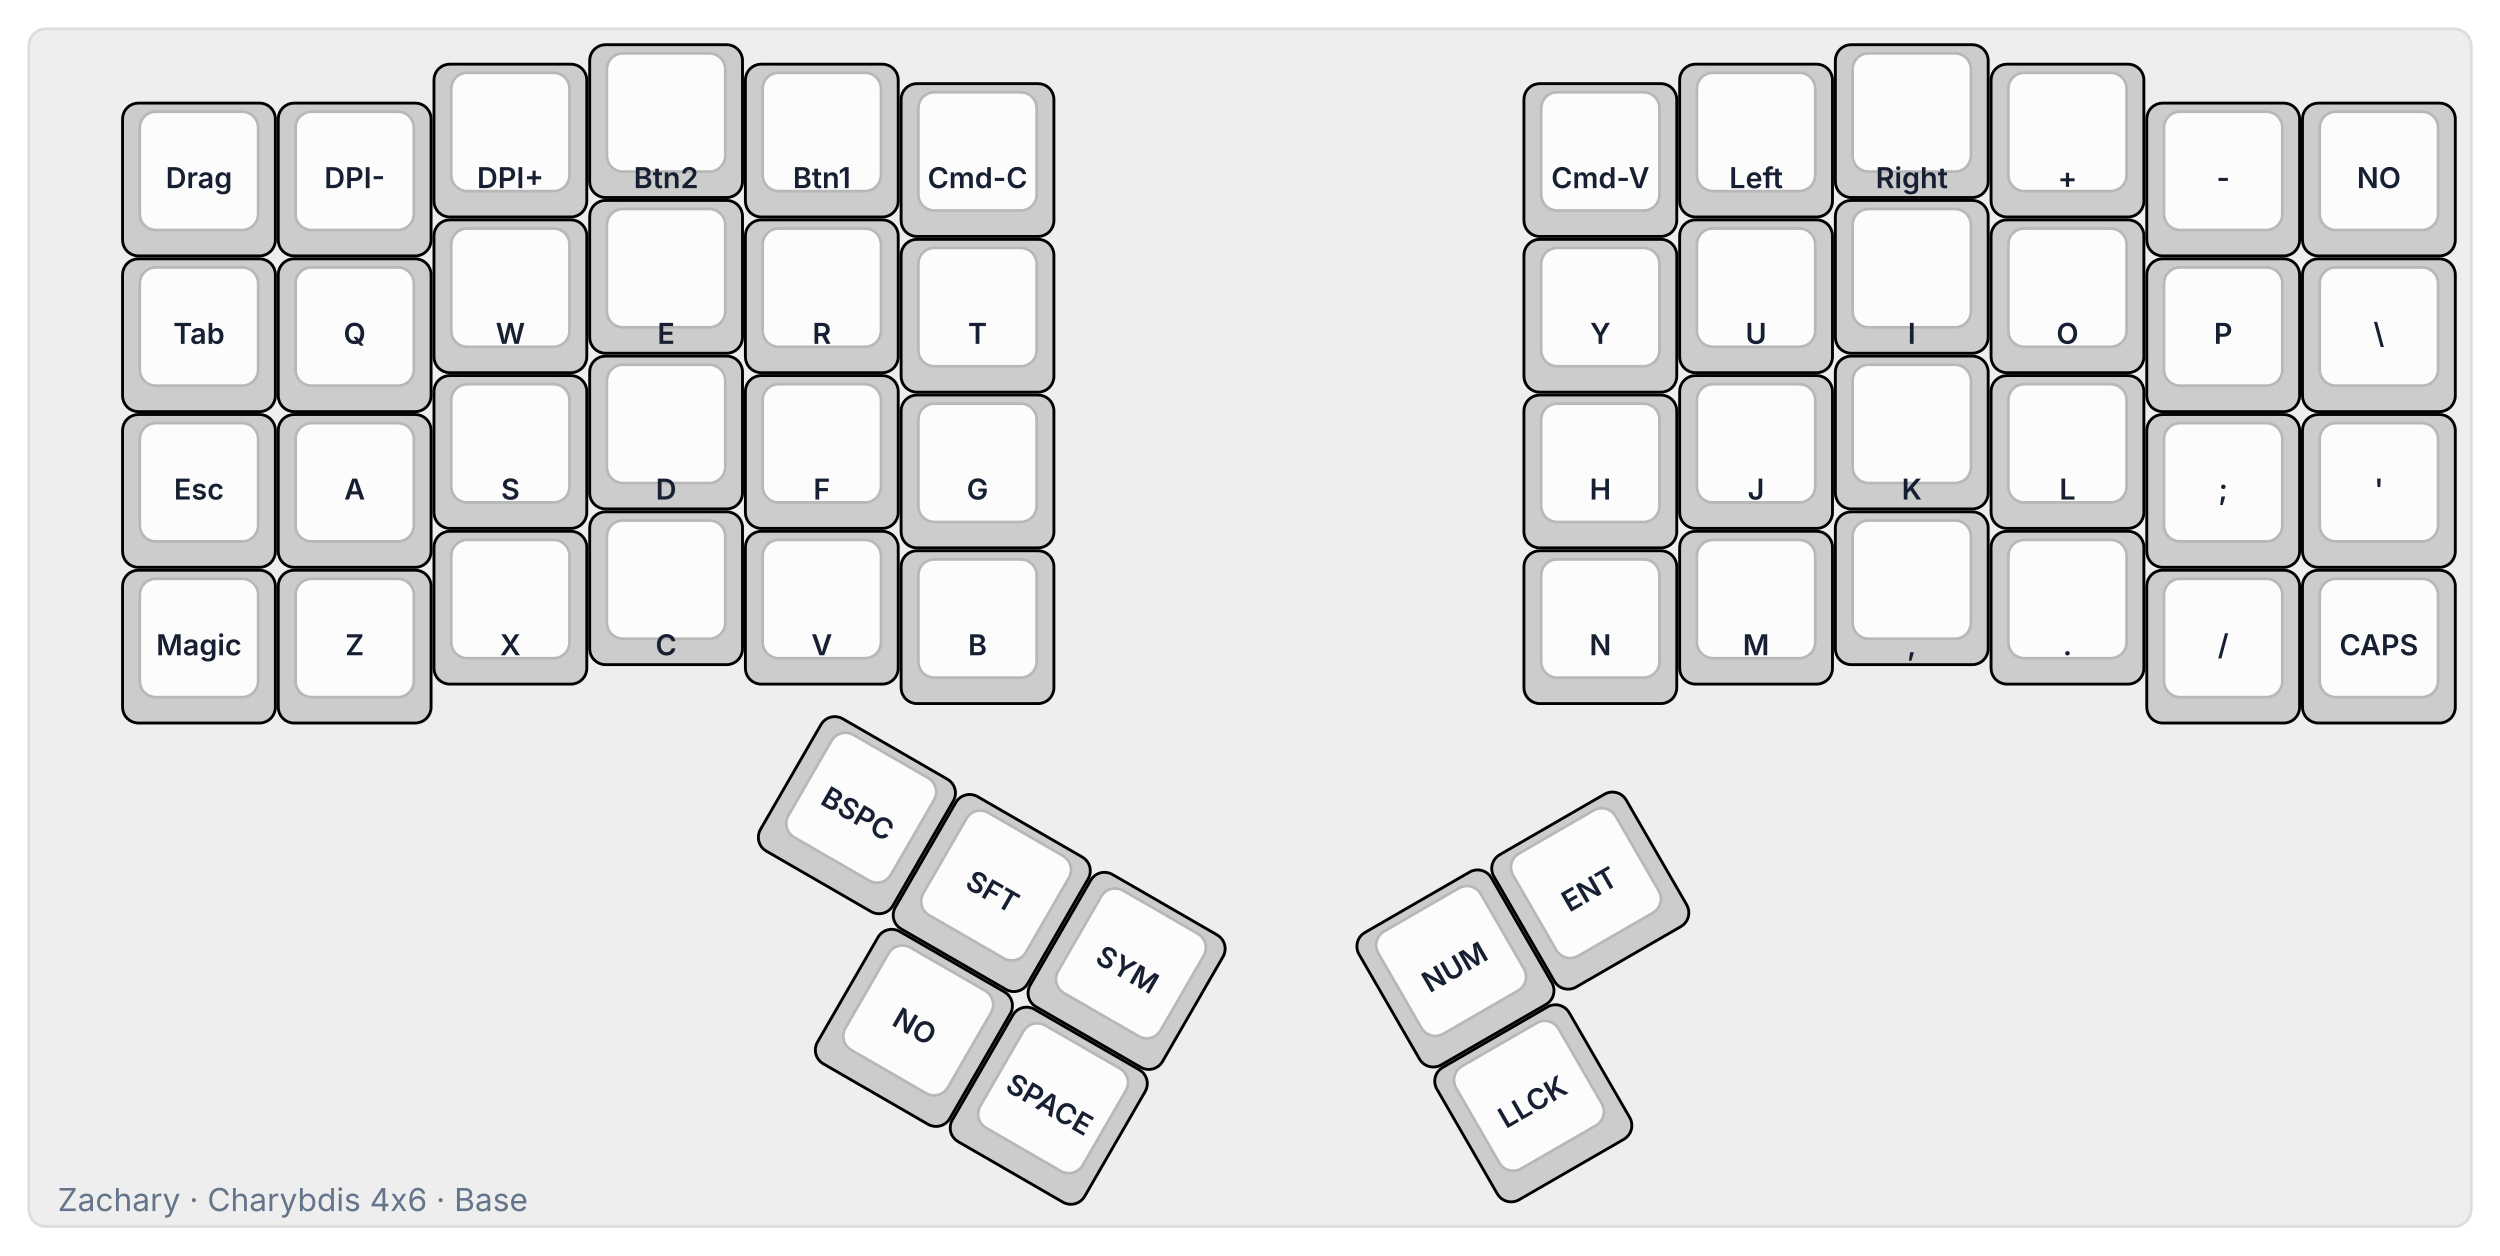
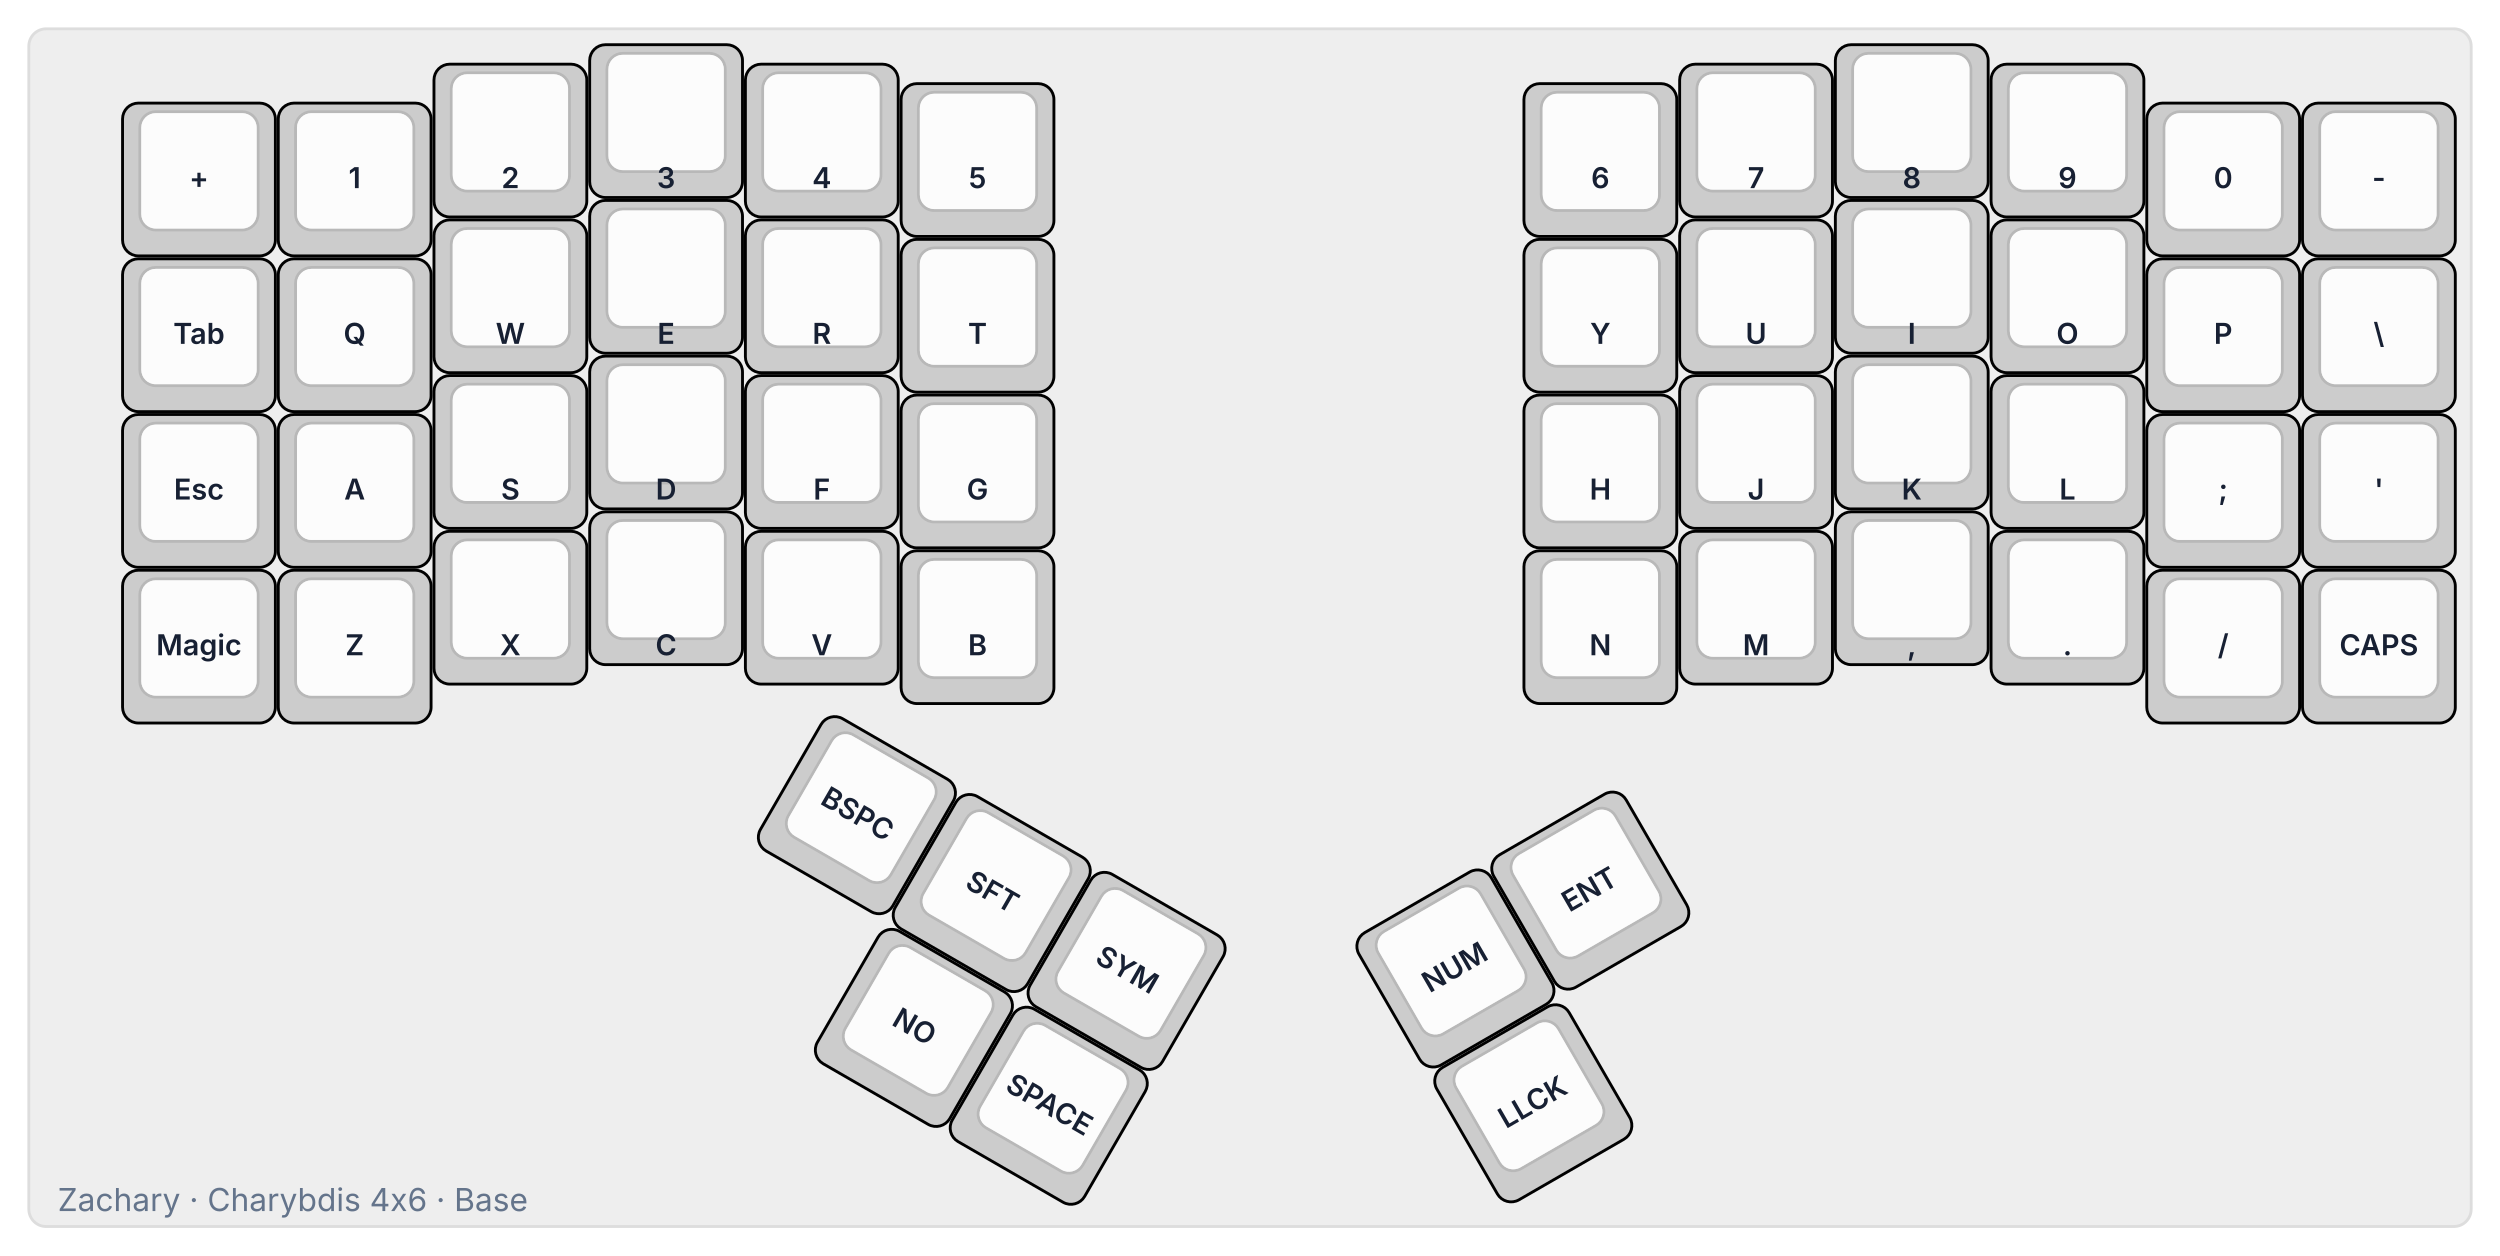
<svg xmlns="http://www.w3.org/2000/svg" xmlns:xlink="http://www.w3.org/1999/xlink" width="867px" height="435.355px" viewBox="0 0 867 435.355">
  <style type="text/css">
    .keycap .border { stroke: black; stroke-width: 2; }
    .keycap .inner.border { stroke: rgba(0,0,0,.1); }
    </style>
  <defs>
    <linearGradient id="DCS">
      <stop offset="0%" stop-color="black" stop-opacity="0" />
      <stop offset="40%" stop-color="black" stop-opacity="0.1" />
      <stop offset="60%" stop-color="black" stop-opacity="0.1" />
      <stop offset="100%" stop-color="black" stop-opacity="0" />
    </linearGradient>
    <linearGradient id="SPACE" x1="0%" x2="0%" y1="0%" y2="100%">
      <stop offset="0%" stop-color="black" stop-opacity="0.1" />
      <stop offset="20%" stop-color="black" stop-opacity="0.0" />
      <stop offset="40%" stop-color="black" stop-opacity="0.0" />
      <stop offset="100%" stop-color="black" stop-opacity="0.1" />
    </linearGradient>
    <radialGradient id="DSA">
      <stop offset="0%" stop-color="black" stop-opacity="0.1" />
      <stop offset="10%" stop-color="black" stop-opacity="0.1" />
      <stop offset="100%" stop-color="black" stop-opacity="0" />
    </radialGradient>
    <radialGradient id="SA" xlink:href="#DSA" />
  </defs>
  <g transform="translate(10,10)">
    <rect width="847" height="415.355" stroke="#ddd" stroke-width="1" fill="#eeeeee" rx="6" />
    <g transform="translate(5,5)">
      <g class="  keycap">
        <rect x="190" y="1" width="52" height="52" rx="5" fill="#cccccc" class="outer border" />
        <rect x="190" y="1" width="52" height="52" rx="5" fill="#cccccc" />
        <rect x="196" y="4" width="40" height="40" rx="5" fill="#fcfcfc" class="inner border" />
        <rect x="196" y="4" width="40" height="40" rx="5" fill="#fcfcfc" />
      </g>
      <g class="  keycap">
        <rect x="622" y="1" width="52" height="52" rx="5" fill="#cccccc" class="outer border" />
        <rect x="622" y="1" width="52" height="52" rx="5" fill="#cccccc" />
        <rect x="628" y="4" width="40" height="40" rx="5" fill="#fcfcfc" class="inner border" />
        <rect x="628" y="4" width="40" height="40" rx="5" fill="#fcfcfc" />
      </g>
      <g class="  keycap">
        <rect x="136" y="7.75" width="52" height="52" rx="5" fill="#cccccc" class="outer border" />
        <rect x="136" y="7.75" width="52" height="52" rx="5" fill="#cccccc" />
        <rect x="142" y="10.75" width="40" height="40" rx="5" fill="#fcfcfc" class="inner border" />
        <rect x="142" y="10.75" width="40" height="40" rx="5" fill="#fcfcfc" />
      </g>
      <g class="  keycap">
        <rect x="244" y="7.75" width="52" height="52" rx="5" fill="#cccccc" class="outer border" />
        <rect x="244" y="7.75" width="52" height="52" rx="5" fill="#cccccc" />
        <rect x="250" y="10.75" width="40" height="40" rx="5" fill="#fcfcfc" class="inner border" />
        <rect x="250" y="10.75" width="40" height="40" rx="5" fill="#fcfcfc" />
      </g>
      <g class="  keycap">
        <rect x="568" y="7.75" width="52" height="52" rx="5" fill="#cccccc" class="outer border" />
        <rect x="568" y="7.75" width="52" height="52" rx="5" fill="#cccccc" />
        <rect x="574" y="10.75" width="40" height="40" rx="5" fill="#fcfcfc" class="inner border" />
        <rect x="574" y="10.75" width="40" height="40" rx="5" fill="#fcfcfc" />
      </g>
      <g class="  keycap">
        <rect x="676" y="7.75" width="52" height="52" rx="5" fill="#cccccc" class="outer border" />
        <rect x="676" y="7.75" width="52" height="52" rx="5" fill="#cccccc" />
        <rect x="682" y="10.75" width="40" height="40" rx="5" fill="#fcfcfc" class="inner border" />
        <rect x="682" y="10.75" width="40" height="40" rx="5" fill="#fcfcfc" />
      </g>
      <g class="  keycap">
        <rect x="298" y="14.5" width="52" height="52" rx="5" fill="#cccccc" class="outer border" />
        <rect x="298" y="14.5" width="52" height="52" rx="5" fill="#cccccc" />
        <rect x="304" y="17.5" width="40" height="40" rx="5" fill="#fcfcfc" class="inner border" />
        <rect x="304" y="17.5" width="40" height="40" rx="5" fill="#fcfcfc" />
      </g>
      <g class="  keycap">
        <rect x="514" y="14.5" width="52" height="52" rx="5" fill="#cccccc" class="outer border" />
        <rect x="514" y="14.5" width="52" height="52" rx="5" fill="#cccccc" />
        <rect x="520" y="17.5" width="40" height="40" rx="5" fill="#fcfcfc" class="inner border" />
        <rect x="520" y="17.5" width="40" height="40" rx="5" fill="#fcfcfc" />
      </g>
      <g class="  keycap">
        <rect x="28" y="21.25" width="52" height="52" rx="5" fill="#cccccc" class="outer border" />
        <rect x="28" y="21.25" width="52" height="52" rx="5" fill="#cccccc" />
        <rect x="34" y="24.25" width="40" height="40" rx="5" fill="#fcfcfc" class="inner border" />
        <rect x="34" y="24.25" width="40" height="40" rx="5" fill="#fcfcfc" />
      </g>
      <g class="  keycap">
        <rect x="82" y="21.25" width="52" height="52" rx="5" fill="#cccccc" class="outer border" />
        <rect x="82" y="21.25" width="52" height="52" rx="5" fill="#cccccc" />
        <rect x="88" y="24.25" width="40" height="40" rx="5" fill="#fcfcfc" class="inner border" />
        <rect x="88" y="24.25" width="40" height="40" rx="5" fill="#fcfcfc" />
      </g>
      <g class="  keycap">
        <rect x="730" y="21.25" width="52" height="52" rx="5" fill="#cccccc" class="outer border" />
        <rect x="730" y="21.25" width="52" height="52" rx="5" fill="#cccccc" />
        <rect x="736" y="24.25" width="40" height="40" rx="5" fill="#fcfcfc" class="inner border" />
        <rect x="736" y="24.25" width="40" height="40" rx="5" fill="#fcfcfc" />
      </g>
      <g class="  keycap">
        <rect x="784" y="21.25" width="52" height="52" rx="5" fill="#cccccc" class="outer border" />
        <rect x="784" y="21.25" width="52" height="52" rx="5" fill="#cccccc" />
        <rect x="790" y="24.25" width="40" height="40" rx="5" fill="#fcfcfc" class="inner border" />
        <rect x="790" y="24.25" width="40" height="40" rx="5" fill="#fcfcfc" />
      </g>
      <g class="  keycap">
        <rect x="190" y="55" width="52" height="52" rx="5" fill="#cccccc" class="outer border" />
        <rect x="190" y="55" width="52" height="52" rx="5" fill="#cccccc" />
        <rect x="196" y="58" width="40" height="40" rx="5" fill="#fcfcfc" class="inner border" />
        <rect x="196" y="58" width="40" height="40" rx="5" fill="#fcfcfc" />
      </g>
      <g class="  keycap">
        <rect x="622" y="55" width="52" height="52" rx="5" fill="#cccccc" class="outer border" />
        <rect x="622" y="55" width="52" height="52" rx="5" fill="#cccccc" />
        <rect x="628" y="58" width="40" height="40" rx="5" fill="#fcfcfc" class="inner border" />
        <rect x="628" y="58" width="40" height="40" rx="5" fill="#fcfcfc" />
      </g>
      <g class="  keycap">
        <rect x="136" y="61.75" width="52" height="52" rx="5" fill="#cccccc" class="outer border" />
        <rect x="136" y="61.75" width="52" height="52" rx="5" fill="#cccccc" />
        <rect x="142" y="64.75" width="40" height="40" rx="5" fill="#fcfcfc" class="inner border" />
        <rect x="142" y="64.75" width="40" height="40" rx="5" fill="#fcfcfc" />
      </g>
      <g class="  keycap">
        <rect x="244" y="61.75" width="52" height="52" rx="5" fill="#cccccc" class="outer border" />
        <rect x="244" y="61.75" width="52" height="52" rx="5" fill="#cccccc" />
        <rect x="250" y="64.75" width="40" height="40" rx="5" fill="#fcfcfc" class="inner border" />
        <rect x="250" y="64.75" width="40" height="40" rx="5" fill="#fcfcfc" />
      </g>
      <g class="  keycap">
        <rect x="568" y="61.75" width="52" height="52" rx="5" fill="#cccccc" class="outer border" />
        <rect x="568" y="61.75" width="52" height="52" rx="5" fill="#cccccc" />
        <rect x="574" y="64.75" width="40" height="40" rx="5" fill="#fcfcfc" class="inner border" />
        <rect x="574" y="64.75" width="40" height="40" rx="5" fill="#fcfcfc" />
      </g>
      <g class="  keycap">
        <rect x="676" y="61.75" width="52" height="52" rx="5" fill="#cccccc" class="outer border" />
        <rect x="676" y="61.75" width="52" height="52" rx="5" fill="#cccccc" />
        <rect x="682" y="64.75" width="40" height="40" rx="5" fill="#fcfcfc" class="inner border" />
        <rect x="682" y="64.75" width="40" height="40" rx="5" fill="#fcfcfc" />
      </g>
      <g class="  keycap">
        <rect x="298" y="68.5" width="52" height="52" rx="5" fill="#cccccc" class="outer border" />
        <rect x="298" y="68.5" width="52" height="52" rx="5" fill="#cccccc" />
        <rect x="304" y="71.5" width="40" height="40" rx="5" fill="#fcfcfc" class="inner border" />
        <rect x="304" y="71.5" width="40" height="40" rx="5" fill="#fcfcfc" />
      </g>
      <g class="  keycap">
        <rect x="514" y="68.5" width="52" height="52" rx="5" fill="#cccccc" class="outer border" />
        <rect x="514" y="68.5" width="52" height="52" rx="5" fill="#cccccc" />
        <rect x="520" y="71.5" width="40" height="40" rx="5" fill="#fcfcfc" class="inner border" />
        <rect x="520" y="71.5" width="40" height="40" rx="5" fill="#fcfcfc" />
      </g>
      <g class="  keycap">
        <rect x="28" y="75.25" width="52" height="52" rx="5" fill="#cccccc" class="outer border" />
        <rect x="28" y="75.25" width="52" height="52" rx="5" fill="#cccccc" />
        <rect x="34" y="78.25" width="40" height="40" rx="5" fill="#fcfcfc" class="inner border" />
        <rect x="34" y="78.25" width="40" height="40" rx="5" fill="#fcfcfc" />
      </g>
      <g class="  keycap">
        <rect x="82" y="75.25" width="52" height="52" rx="5" fill="#cccccc" class="outer border" />
        <rect x="82" y="75.25" width="52" height="52" rx="5" fill="#cccccc" />
        <rect x="88" y="78.25" width="40" height="40" rx="5" fill="#fcfcfc" class="inner border" />
        <rect x="88" y="78.25" width="40" height="40" rx="5" fill="#fcfcfc" />
      </g>
      <g class="  keycap">
        <rect x="730" y="75.25" width="52" height="52" rx="5" fill="#cccccc" class="outer border" />
        <rect x="730" y="75.25" width="52" height="52" rx="5" fill="#cccccc" />
        <rect x="736" y="78.25" width="40" height="40" rx="5" fill="#fcfcfc" class="inner border" />
        <rect x="736" y="78.25" width="40" height="40" rx="5" fill="#fcfcfc" />
      </g>
      <g class="  keycap">
        <rect x="784" y="75.25" width="52" height="52" rx="5" fill="#cccccc" class="outer border" />
        <rect x="784" y="75.25" width="52" height="52" rx="5" fill="#cccccc" />
        <rect x="790" y="78.25" width="40" height="40" rx="5" fill="#fcfcfc" class="inner border" />
        <rect x="790" y="78.25" width="40" height="40" rx="5" fill="#fcfcfc" />
      </g>
      <g class="  keycap">
        <rect x="190" y="109" width="52" height="52" rx="5" fill="#cccccc" class="outer border" />
        <rect x="190" y="109" width="52" height="52" rx="5" fill="#cccccc" />
        <rect x="196" y="112" width="40" height="40" rx="5" fill="#fcfcfc" class="inner border" />
        <rect x="196" y="112" width="40" height="40" rx="5" fill="#fcfcfc" />
      </g>
      <g class="  keycap">
        <rect x="622" y="109" width="52" height="52" rx="5" fill="#cccccc" class="outer border" />
        <rect x="622" y="109" width="52" height="52" rx="5" fill="#cccccc" />
        <rect x="628" y="112" width="40" height="40" rx="5" fill="#fcfcfc" class="inner border" />
        <rect x="628" y="112" width="40" height="40" rx="5" fill="#fcfcfc" />
      </g>
      <g class="  keycap">
        <rect x="136" y="115.75" width="52" height="52" rx="5" fill="#cccccc" class="outer border" />
        <rect x="136" y="115.75" width="52" height="52" rx="5" fill="#cccccc" />
        <rect x="142" y="118.75" width="40" height="40" rx="5" fill="#fcfcfc" class="inner border" />
        <rect x="142" y="118.75" width="40" height="40" rx="5" fill="#fcfcfc" />
      </g>
      <g class="  keycap">
        <rect x="244" y="115.75" width="52" height="52" rx="5" fill="#cccccc" class="outer border" />
        <rect x="244" y="115.75" width="52" height="52" rx="5" fill="#cccccc" />
        <rect x="250" y="118.75" width="40" height="40" rx="5" fill="#fcfcfc" class="inner border" />
        <rect x="250" y="118.75" width="40" height="40" rx="5" fill="#fcfcfc" />
      </g>
      <g class="  keycap">
        <rect x="568" y="115.75" width="52" height="52" rx="5" fill="#cccccc" class="outer border" />
        <rect x="568" y="115.75" width="52" height="52" rx="5" fill="#cccccc" />
        <rect x="574" y="118.75" width="40" height="40" rx="5" fill="#fcfcfc" class="inner border" />
        <rect x="574" y="118.75" width="40" height="40" rx="5" fill="#fcfcfc" />
      </g>
      <g class="  keycap">
        <rect x="676" y="115.75" width="52" height="52" rx="5" fill="#cccccc" class="outer border" />
        <rect x="676" y="115.75" width="52" height="52" rx="5" fill="#cccccc" />
        <rect x="682" y="118.75" width="40" height="40" rx="5" fill="#fcfcfc" class="inner border" />
        <rect x="682" y="118.75" width="40" height="40" rx="5" fill="#fcfcfc" />
      </g>
      <g class="  keycap">
        <rect x="298" y="122.5" width="52" height="52" rx="5" fill="#cccccc" class="outer border" />
        <rect x="298" y="122.5" width="52" height="52" rx="5" fill="#cccccc" />
        <rect x="304" y="125.5" width="40" height="40" rx="5" fill="#fcfcfc" class="inner border" />
        <rect x="304" y="125.5" width="40" height="40" rx="5" fill="#fcfcfc" />
      </g>
      <g class="  keycap">
        <rect x="514" y="122.5" width="52" height="52" rx="5" fill="#cccccc" class="outer border" />
        <rect x="514" y="122.5" width="52" height="52" rx="5" fill="#cccccc" />
        <rect x="520" y="125.5" width="40" height="40" rx="5" fill="#fcfcfc" class="inner border" />
        <rect x="520" y="125.5" width="40" height="40" rx="5" fill="#fcfcfc" />
      </g>
      <g class="  keycap">
        <rect x="28" y="129.25" width="52" height="52" rx="5" fill="#cccccc" class="outer border" />
        <rect x="28" y="129.25" width="52" height="52" rx="5" fill="#cccccc" />
        <rect x="34" y="132.25" width="40" height="40" rx="5" fill="#fcfcfc" class="inner border" />
        <rect x="34" y="132.25" width="40" height="40" rx="5" fill="#fcfcfc" />
      </g>
      <g class="  keycap">
        <rect x="82" y="129.25" width="52" height="52" rx="5" fill="#cccccc" class="outer border" />
        <rect x="82" y="129.25" width="52" height="52" rx="5" fill="#cccccc" />
        <rect x="88" y="132.25" width="40" height="40" rx="5" fill="#fcfcfc" class="inner border" />
        <rect x="88" y="132.25" width="40" height="40" rx="5" fill="#fcfcfc" />
      </g>
      <g class="  keycap">
        <rect x="730" y="129.25" width="52" height="52" rx="5" fill="#cccccc" class="outer border" />
        <rect x="730" y="129.25" width="52" height="52" rx="5" fill="#cccccc" />
        <rect x="736" y="132.25" width="40" height="40" rx="5" fill="#fcfcfc" class="inner border" />
        <rect x="736" y="132.25" width="40" height="40" rx="5" fill="#fcfcfc" />
      </g>
      <g class="  keycap">
        <rect x="784" y="129.25" width="52" height="52" rx="5" fill="#cccccc" class="outer border" />
        <rect x="784" y="129.25" width="52" height="52" rx="5" fill="#cccccc" />
        <rect x="790" y="132.25" width="40" height="40" rx="5" fill="#fcfcfc" class="inner border" />
        <rect x="790" y="132.25" width="40" height="40" rx="5" fill="#fcfcfc" />
      </g>
      <g class="  keycap">
        <rect x="190" y="163" width="52" height="52" rx="5" fill="#cccccc" class="outer border" />
        <rect x="190" y="163" width="52" height="52" rx="5" fill="#cccccc" />
        <rect x="196" y="166" width="40" height="40" rx="5" fill="#fcfcfc" class="inner border" />
        <rect x="196" y="166" width="40" height="40" rx="5" fill="#fcfcfc" />
      </g>
      <g class="  keycap">
        <rect x="622" y="163" width="52" height="52" rx="5" fill="#cccccc" class="outer border" />
        <rect x="622" y="163" width="52" height="52" rx="5" fill="#cccccc" />
        <rect x="628" y="166" width="40" height="40" rx="5" fill="#fcfcfc" class="inner border" />
        <rect x="628" y="166" width="40" height="40" rx="5" fill="#fcfcfc" />
      </g>
      <g class="  keycap">
        <rect x="136" y="169.75" width="52" height="52" rx="5" fill="#cccccc" class="outer border" />
        <rect x="136" y="169.75" width="52" height="52" rx="5" fill="#cccccc" />
        <rect x="142" y="172.75" width="40" height="40" rx="5" fill="#fcfcfc" class="inner border" />
        <rect x="142" y="172.75" width="40" height="40" rx="5" fill="#fcfcfc" />
      </g>
      <g class="  keycap">
        <rect x="244" y="169.75" width="52" height="52" rx="5" fill="#cccccc" class="outer border" />
        <rect x="244" y="169.75" width="52" height="52" rx="5" fill="#cccccc" />
        <rect x="250" y="172.75" width="40" height="40" rx="5" fill="#fcfcfc" class="inner border" />
        <rect x="250" y="172.75" width="40" height="40" rx="5" fill="#fcfcfc" />
      </g>
      <g class="  keycap">
        <rect x="568" y="169.75" width="52" height="52" rx="5" fill="#cccccc" class="outer border" />
        <rect x="568" y="169.75" width="52" height="52" rx="5" fill="#cccccc" />
        <rect x="574" y="172.75" width="40" height="40" rx="5" fill="#fcfcfc" class="inner border" />
        <rect x="574" y="172.75" width="40" height="40" rx="5" fill="#fcfcfc" />
      </g>
      <g class="  keycap">
        <rect x="676" y="169.75" width="52" height="52" rx="5" fill="#cccccc" class="outer border" />
        <rect x="676" y="169.75" width="52" height="52" rx="5" fill="#cccccc" />
        <rect x="682" y="172.75" width="40" height="40" rx="5" fill="#fcfcfc" class="inner border" />
        <rect x="682" y="172.75" width="40" height="40" rx="5" fill="#fcfcfc" />
      </g>
      <g class="  keycap">
        <rect x="298" y="176.5" width="52" height="52" rx="5" fill="#cccccc" class="outer border" />
        <rect x="298" y="176.5" width="52" height="52" rx="5" fill="#cccccc" />
        <rect x="304" y="179.5" width="40" height="40" rx="5" fill="#fcfcfc" class="inner border" />
        <rect x="304" y="179.5" width="40" height="40" rx="5" fill="#fcfcfc" />
      </g>
      <g class="  keycap">
        <rect x="514" y="176.5" width="52" height="52" rx="5" fill="#cccccc" class="outer border" />
        <rect x="514" y="176.5" width="52" height="52" rx="5" fill="#cccccc" />
        <rect x="520" y="179.5" width="40" height="40" rx="5" fill="#fcfcfc" class="inner border" />
        <rect x="520" y="179.5" width="40" height="40" rx="5" fill="#fcfcfc" />
      </g>
      <g class="  keycap">
        <rect x="28" y="183.25" width="52" height="52" rx="5" fill="#cccccc" class="outer border" />
        <rect x="28" y="183.25" width="52" height="52" rx="5" fill="#cccccc" />
        <rect x="34" y="186.25" width="40" height="40" rx="5" fill="#fcfcfc" class="inner border" />
        <rect x="34" y="186.25" width="40" height="40" rx="5" fill="#fcfcfc" />
      </g>
      <g class="  keycap">
        <rect x="82" y="183.25" width="52" height="52" rx="5" fill="#cccccc" class="outer border" />
        <rect x="82" y="183.25" width="52" height="52" rx="5" fill="#cccccc" />
        <rect x="88" y="186.25" width="40" height="40" rx="5" fill="#fcfcfc" class="inner border" />
        <rect x="88" y="186.25" width="40" height="40" rx="5" fill="#fcfcfc" />
      </g>
      <g class="  keycap">
        <rect x="730" y="183.25" width="52" height="52" rx="5" fill="#cccccc" class="outer border" />
        <rect x="730" y="183.25" width="52" height="52" rx="5" fill="#cccccc" />
        <rect x="736" y="186.25" width="40" height="40" rx="5" fill="#fcfcfc" class="inner border" />
        <rect x="736" y="186.25" width="40" height="40" rx="5" fill="#fcfcfc" />
      </g>
      <g class="  keycap">
        <rect x="784" y="183.25" width="52" height="52" rx="5" fill="#cccccc" class="outer border" />
        <rect x="784" y="183.25" width="52" height="52" rx="5" fill="#cccccc" />
        <rect x="790" y="186.25" width="40" height="40" rx="5" fill="#fcfcfc" class="inner border" />
        <rect x="790" y="186.25" width="40" height="40" rx="5" fill="#fcfcfc" />
      </g>
      <g class=" decal keycap">

   
  </g>
      <g class="  keycap" transform="rotate(30 351 229.5)">
        <rect x="284.5" y="271" width="52" height="52" rx="5" fill="#cccccc" class="outer border" />
        <rect x="284.5" y="271" width="52" height="52" rx="5" fill="#cccccc" />
        <rect x="290.5" y="274" width="40" height="40" rx="5" fill="#fcfcfc" class="inner border" />
        <rect x="290.5" y="274" width="40" height="40" rx="5" fill="#fcfcfc" />
      </g>
      <g class="  keycap" transform="rotate(30 351 229.5)">
        <rect x="338.5" y="271" width="52" height="52" rx="5" fill="#cccccc" class="outer border" />
        <rect x="338.5" y="271" width="52" height="52" rx="5" fill="#cccccc" />
        <rect x="344.5" y="274" width="40" height="40" rx="5" fill="#fcfcfc" class="inner border" />
        <rect x="344.5" y="274" width="40" height="40" rx="5" fill="#fcfcfc" />
      </g>
      <g class="  keycap" transform="rotate(30 351 229.5)">
        <rect x="392.5" y="271" width="52" height="52" rx="5" fill="#cccccc" class="outer border" />
        <rect x="392.5" y="271" width="52" height="52" rx="5" fill="#cccccc" />
        <rect x="398.5" y="274" width="40" height="40" rx="5" fill="#fcfcfc" class="inner border" />
        <rect x="398.5" y="274" width="40" height="40" rx="5" fill="#fcfcfc" />
      </g>
      <g class="  keycap" transform="rotate(30 351 229.5)">
        <rect x="338.5" y="325" width="52" height="52" rx="5" fill="#cccccc" class="outer border" />
        <rect x="338.5" y="325" width="52" height="52" rx="5" fill="#cccccc" />
        <rect x="344.5" y="328" width="40" height="40" rx="5" fill="#fcfcfc" class="inner border" />
        <rect x="344.5" y="328" width="40" height="40" rx="5" fill="#fcfcfc" />
      </g>
      <g class="  keycap" transform="rotate(30 351 229.5)">
        <rect x="392.5" y="325" width="52" height="52" rx="5" fill="#cccccc" class="outer border" />
        <rect x="392.5" y="325" width="52" height="52" rx="5" fill="#cccccc" />
        <rect x="398.5" y="328" width="40" height="40" rx="5" fill="#fcfcfc" class="inner border" />
        <rect x="398.5" y="328" width="40" height="40" rx="5" fill="#fcfcfc" />
      </g>
      <g class="  keycap" transform="rotate(-30 702 229.5)">
        <rect x="446.5" y="176.5" width="52" height="52" rx="5" fill="#cccccc" class="outer border" />
        <rect x="446.5" y="176.5" width="52" height="52" rx="5" fill="#cccccc" />
        <rect x="452.5" y="179.5" width="40" height="40" rx="5" fill="#fcfcfc" class="inner border" />
        <rect x="452.5" y="179.5" width="40" height="40" rx="5" fill="#fcfcfc" />
      </g>
      <g class="  keycap" transform="rotate(-30 702 229.5)">
        <rect x="500.5" y="176.5" width="52" height="52" rx="5" fill="#cccccc" class="outer border" />
        <rect x="500.5" y="176.5" width="52" height="52" rx="5" fill="#cccccc" />
        <rect x="506.5" y="179.5" width="40" height="40" rx="5" fill="#fcfcfc" class="inner border" />
        <rect x="506.5" y="179.5" width="40" height="40" rx="5" fill="#fcfcfc" />
      </g>
      <g class="  keycap" transform="rotate(-30 702 229.5)">
        <rect x="446.5" y="230.5" width="52" height="52" rx="5" fill="#cccccc" class="outer border" />
        <rect x="446.5" y="230.5" width="52" height="52" rx="5" fill="#cccccc" />
        <rect x="452.5" y="233.5" width="40" height="40" rx="5" fill="#fcfcfc" class="inner border" />
        <rect x="452.5" y="233.5" width="40" height="40" rx="5" fill="#fcfcfc" />
      </g>
    </g>
  </g>
  <g transform="translate(15,15)" aria-label="Zachary Charybdis base layer">
-     <text x="54.0" y="50.25" text-anchor="middle" font-family="-apple-system,BlinkMacSystemFont,Segoe UI,sans-serif" font-size="10" font-weight="600" fill="#172033">Drag</text>
-     <text x="108.0" y="50.25" text-anchor="middle" font-family="-apple-system,BlinkMacSystemFont,Segoe UI,sans-serif" font-size="10" font-weight="600" fill="#172033">DPI-</text>
-     <text x="162.0" y="50.25" text-anchor="middle" font-family="-apple-system,BlinkMacSystemFont,Segoe UI,sans-serif" font-size="10" font-weight="600" fill="#172033">DPI+</text>
-     <text x="216.0" y="50.25" text-anchor="middle" font-family="-apple-system,BlinkMacSystemFont,Segoe UI,sans-serif" font-size="10" font-weight="600" fill="#172033">Btn2</text>
-     <text x="270.0" y="50.25" text-anchor="middle" font-family="-apple-system,BlinkMacSystemFont,Segoe UI,sans-serif" font-size="10" font-weight="600" fill="#172033">Btn1</text>
-     <text x="324.0" y="50.25" text-anchor="middle" font-family="-apple-system,BlinkMacSystemFont,Segoe UI,sans-serif" font-size="10" font-weight="600" fill="#172033">Cmd-C</text>
-     <text x="540.0" y="50.25" text-anchor="middle" font-family="-apple-system,BlinkMacSystemFont,Segoe UI,sans-serif" font-size="10" font-weight="600" fill="#172033">Cmd-V</text>
-     <text x="594.0" y="50.25" text-anchor="middle" font-family="-apple-system,BlinkMacSystemFont,Segoe UI,sans-serif" font-size="10" font-weight="600" fill="#172033">Left</text>
-     <text x="648.0" y="50.25" text-anchor="middle" font-family="-apple-system,BlinkMacSystemFont,Segoe UI,sans-serif" font-size="10" font-weight="600" fill="#172033">Right</text>
-     <text x="702.0" y="50.25" text-anchor="middle" font-family="-apple-system,BlinkMacSystemFont,Segoe UI,sans-serif" font-size="10" font-weight="600" fill="#172033">+</text>
-     <text x="756.0" y="50.25" text-anchor="middle" font-family="-apple-system,BlinkMacSystemFont,Segoe UI,sans-serif" font-size="10" font-weight="600" fill="#172033">-</text>
-     <text x="810.0" y="50.25" text-anchor="middle" font-family="-apple-system,BlinkMacSystemFont,Segoe UI,sans-serif" font-size="10" font-weight="600" fill="#172033">NO</text>
+     <text x="54.0" y="50.25" text-anchor="middle" font-family="-apple-system,BlinkMacSystemFont,Segoe UI,sans-serif" font-size="10" font-weight="600" fill="#172033">+</text>
+     <text x="108.0" y="50.25" text-anchor="middle" font-family="-apple-system,BlinkMacSystemFont,Segoe UI,sans-serif" font-size="10" font-weight="600" fill="#172033">1</text>
+     <text x="162.0" y="50.25" text-anchor="middle" font-family="-apple-system,BlinkMacSystemFont,Segoe UI,sans-serif" font-size="10" font-weight="600" fill="#172033">2</text>
+     <text x="216.0" y="50.25" text-anchor="middle" font-family="-apple-system,BlinkMacSystemFont,Segoe UI,sans-serif" font-size="10" font-weight="600" fill="#172033">3</text>
+     <text x="270.0" y="50.25" text-anchor="middle" font-family="-apple-system,BlinkMacSystemFont,Segoe UI,sans-serif" font-size="10" font-weight="600" fill="#172033">4</text>
+     <text x="324.0" y="50.25" text-anchor="middle" font-family="-apple-system,BlinkMacSystemFont,Segoe UI,sans-serif" font-size="10" font-weight="600" fill="#172033">5</text>
+     <text x="540.0" y="50.25" text-anchor="middle" font-family="-apple-system,BlinkMacSystemFont,Segoe UI,sans-serif" font-size="10" font-weight="600" fill="#172033">6</text>
+     <text x="594.0" y="50.25" text-anchor="middle" font-family="-apple-system,BlinkMacSystemFont,Segoe UI,sans-serif" font-size="10" font-weight="600" fill="#172033">7</text>
+     <text x="648.0" y="50.25" text-anchor="middle" font-family="-apple-system,BlinkMacSystemFont,Segoe UI,sans-serif" font-size="10" font-weight="600" fill="#172033">8</text>
+     <text x="702.0" y="50.25" text-anchor="middle" font-family="-apple-system,BlinkMacSystemFont,Segoe UI,sans-serif" font-size="10" font-weight="600" fill="#172033">9</text>
+     <text x="756.0" y="50.25" text-anchor="middle" font-family="-apple-system,BlinkMacSystemFont,Segoe UI,sans-serif" font-size="10" font-weight="600" fill="#172033">0</text>
+     <text x="810.0" y="50.25" text-anchor="middle" font-family="-apple-system,BlinkMacSystemFont,Segoe UI,sans-serif" font-size="10" font-weight="600" fill="#172033">-</text>
    <text x="54.0" y="104.25" text-anchor="middle" font-family="-apple-system,BlinkMacSystemFont,Segoe UI,sans-serif" font-size="10" font-weight="600" fill="#172033">Tab</text>
    <text x="108.0" y="104.25" text-anchor="middle" font-family="-apple-system,BlinkMacSystemFont,Segoe UI,sans-serif" font-size="10" font-weight="600" fill="#172033">Q</text>
    <text x="162.0" y="104.25" text-anchor="middle" font-family="-apple-system,BlinkMacSystemFont,Segoe UI,sans-serif" font-size="10" font-weight="600" fill="#172033">W</text>
    <text x="216.0" y="104.25" text-anchor="middle" font-family="-apple-system,BlinkMacSystemFont,Segoe UI,sans-serif" font-size="10" font-weight="600" fill="#172033">E</text>
    <text x="270.0" y="104.25" text-anchor="middle" font-family="-apple-system,BlinkMacSystemFont,Segoe UI,sans-serif" font-size="10" font-weight="600" fill="#172033">R</text>
    <text x="324.0" y="104.25" text-anchor="middle" font-family="-apple-system,BlinkMacSystemFont,Segoe UI,sans-serif" font-size="10" font-weight="600" fill="#172033">T</text>
    <text x="540.0" y="104.25" text-anchor="middle" font-family="-apple-system,BlinkMacSystemFont,Segoe UI,sans-serif" font-size="10" font-weight="600" fill="#172033">Y</text>
    <text x="594.0" y="104.25" text-anchor="middle" font-family="-apple-system,BlinkMacSystemFont,Segoe UI,sans-serif" font-size="10" font-weight="600" fill="#172033">U</text>
    <text x="648.0" y="104.25" text-anchor="middle" font-family="-apple-system,BlinkMacSystemFont,Segoe UI,sans-serif" font-size="10" font-weight="600" fill="#172033">I</text>
    <text x="702.0" y="104.25" text-anchor="middle" font-family="-apple-system,BlinkMacSystemFont,Segoe UI,sans-serif" font-size="10" font-weight="600" fill="#172033">O</text>
    <text x="756.0" y="104.25" text-anchor="middle" font-family="-apple-system,BlinkMacSystemFont,Segoe UI,sans-serif" font-size="10" font-weight="600" fill="#172033">P</text>
    <text x="810.0" y="104.25" text-anchor="middle" font-family="-apple-system,BlinkMacSystemFont,Segoe UI,sans-serif" font-size="10" font-weight="600" fill="#172033">\</text>
    <text x="54.0" y="158.25" text-anchor="middle" font-family="-apple-system,BlinkMacSystemFont,Segoe UI,sans-serif" font-size="10" font-weight="600" fill="#172033">Esc</text>
    <text x="108.0" y="158.25" text-anchor="middle" font-family="-apple-system,BlinkMacSystemFont,Segoe UI,sans-serif" font-size="10" font-weight="600" fill="#172033">A</text>
    <text x="162.0" y="158.25" text-anchor="middle" font-family="-apple-system,BlinkMacSystemFont,Segoe UI,sans-serif" font-size="10" font-weight="600" fill="#172033">S</text>
    <text x="216.0" y="158.25" text-anchor="middle" font-family="-apple-system,BlinkMacSystemFont,Segoe UI,sans-serif" font-size="10" font-weight="600" fill="#172033">D</text>
    <text x="270.0" y="158.25" text-anchor="middle" font-family="-apple-system,BlinkMacSystemFont,Segoe UI,sans-serif" font-size="10" font-weight="600" fill="#172033">F</text>
    <text x="324.0" y="158.25" text-anchor="middle" font-family="-apple-system,BlinkMacSystemFont,Segoe UI,sans-serif" font-size="10" font-weight="600" fill="#172033">G</text>
    <text x="540.0" y="158.25" text-anchor="middle" font-family="-apple-system,BlinkMacSystemFont,Segoe UI,sans-serif" font-size="10" font-weight="600" fill="#172033">H</text>
    <text x="594.0" y="158.25" text-anchor="middle" font-family="-apple-system,BlinkMacSystemFont,Segoe UI,sans-serif" font-size="10" font-weight="600" fill="#172033">J</text>
    <text x="648.0" y="158.25" text-anchor="middle" font-family="-apple-system,BlinkMacSystemFont,Segoe UI,sans-serif" font-size="10" font-weight="600" fill="#172033">K</text>
    <text x="702.0" y="158.25" text-anchor="middle" font-family="-apple-system,BlinkMacSystemFont,Segoe UI,sans-serif" font-size="10" font-weight="600" fill="#172033">L</text>
    <text x="756.0" y="158.25" text-anchor="middle" font-family="-apple-system,BlinkMacSystemFont,Segoe UI,sans-serif" font-size="10" font-weight="600" fill="#172033">;</text>
    <text x="810.0" y="158.25" text-anchor="middle" font-family="-apple-system,BlinkMacSystemFont,Segoe UI,sans-serif" font-size="10" font-weight="600" fill="#172033">'</text>
    <text x="54.0" y="212.25" text-anchor="middle" font-family="-apple-system,BlinkMacSystemFont,Segoe UI,sans-serif" font-size="10" font-weight="600" fill="#172033">Magic</text>
    <text x="108.0" y="212.25" text-anchor="middle" font-family="-apple-system,BlinkMacSystemFont,Segoe UI,sans-serif" font-size="10" font-weight="600" fill="#172033">Z</text>
    <text x="162.0" y="212.25" text-anchor="middle" font-family="-apple-system,BlinkMacSystemFont,Segoe UI,sans-serif" font-size="10" font-weight="600" fill="#172033">X</text>
    <text x="216.0" y="212.25" text-anchor="middle" font-family="-apple-system,BlinkMacSystemFont,Segoe UI,sans-serif" font-size="10" font-weight="600" fill="#172033">C</text>
    <text x="270.0" y="212.25" text-anchor="middle" font-family="-apple-system,BlinkMacSystemFont,Segoe UI,sans-serif" font-size="10" font-weight="600" fill="#172033">V</text>
    <text x="324.0" y="212.25" text-anchor="middle" font-family="-apple-system,BlinkMacSystemFont,Segoe UI,sans-serif" font-size="10" font-weight="600" fill="#172033">B</text>
    <text x="540.0" y="212.25" text-anchor="middle" font-family="-apple-system,BlinkMacSystemFont,Segoe UI,sans-serif" font-size="10" font-weight="600" fill="#172033">N</text>
    <text x="594.0" y="212.25" text-anchor="middle" font-family="-apple-system,BlinkMacSystemFont,Segoe UI,sans-serif" font-size="10" font-weight="600" fill="#172033">M</text>
    <text x="648.0" y="212.25" text-anchor="middle" font-family="-apple-system,BlinkMacSystemFont,Segoe UI,sans-serif" font-size="10" font-weight="600" fill="#172033">,</text>
    <text x="702.0" y="212.25" text-anchor="middle" font-family="-apple-system,BlinkMacSystemFont,Segoe UI,sans-serif" font-size="10" font-weight="600" fill="#172033">.</text>
    <text x="756.0" y="212.25" text-anchor="middle" font-family="-apple-system,BlinkMacSystemFont,Segoe UI,sans-serif" font-size="10" font-weight="600" fill="#172033">/</text>
    <text x="810.0" y="212.25" text-anchor="middle" font-family="-apple-system,BlinkMacSystemFont,Segoe UI,sans-serif" font-size="10" font-weight="600" fill="#172033">CAPS</text>
    <text x="310.5" y="300" text-anchor="middle" font-family="-apple-system,BlinkMacSystemFont,Segoe UI,sans-serif" font-size="10" font-weight="600" fill="#172033" transform="rotate(30 351 229.5)">BSPC</text>
    <text x="364.5" y="300" text-anchor="middle" font-family="-apple-system,BlinkMacSystemFont,Segoe UI,sans-serif" font-size="10" font-weight="600" fill="#172033" transform="rotate(30 351 229.5)">SFT</text>
    <text x="418.5" y="300" text-anchor="middle" font-family="-apple-system,BlinkMacSystemFont,Segoe UI,sans-serif" font-size="10" font-weight="600" fill="#172033" transform="rotate(30 351 229.5)">SYM</text>
    <text x="472.5" y="205.5" text-anchor="middle" font-family="-apple-system,BlinkMacSystemFont,Segoe UI,sans-serif" font-size="10" font-weight="600" fill="#172033" transform="rotate(-30 702 229.5)">NUM</text>
    <text x="526.5" y="205.5" text-anchor="middle" font-family="-apple-system,BlinkMacSystemFont,Segoe UI,sans-serif" font-size="10" font-weight="600" fill="#172033" transform="rotate(-30 702 229.5)">ENT</text>
    <text x="364.5" y="354" text-anchor="middle" font-family="-apple-system,BlinkMacSystemFont,Segoe UI,sans-serif" font-size="10" font-weight="600" fill="#172033" transform="rotate(30 351 229.5)">NO</text>
    <text x="418.5" y="354" text-anchor="middle" font-family="-apple-system,BlinkMacSystemFont,Segoe UI,sans-serif" font-size="10" font-weight="600" fill="#172033" transform="rotate(30 351 229.5)">SPACE</text>
    <text x="472.5" y="259.5" text-anchor="middle" font-family="-apple-system,BlinkMacSystemFont,Segoe UI,sans-serif" font-size="10" font-weight="600" fill="#172033" transform="rotate(-30 702 229.5)">LLCK</text>
  </g>
  <text x="20" y="420" font-family="-apple-system,BlinkMacSystemFont,Segoe UI,sans-serif" font-size="11" fill="#64748b">Zachary · Charybdis 4x6 · Base</text>
</svg>
